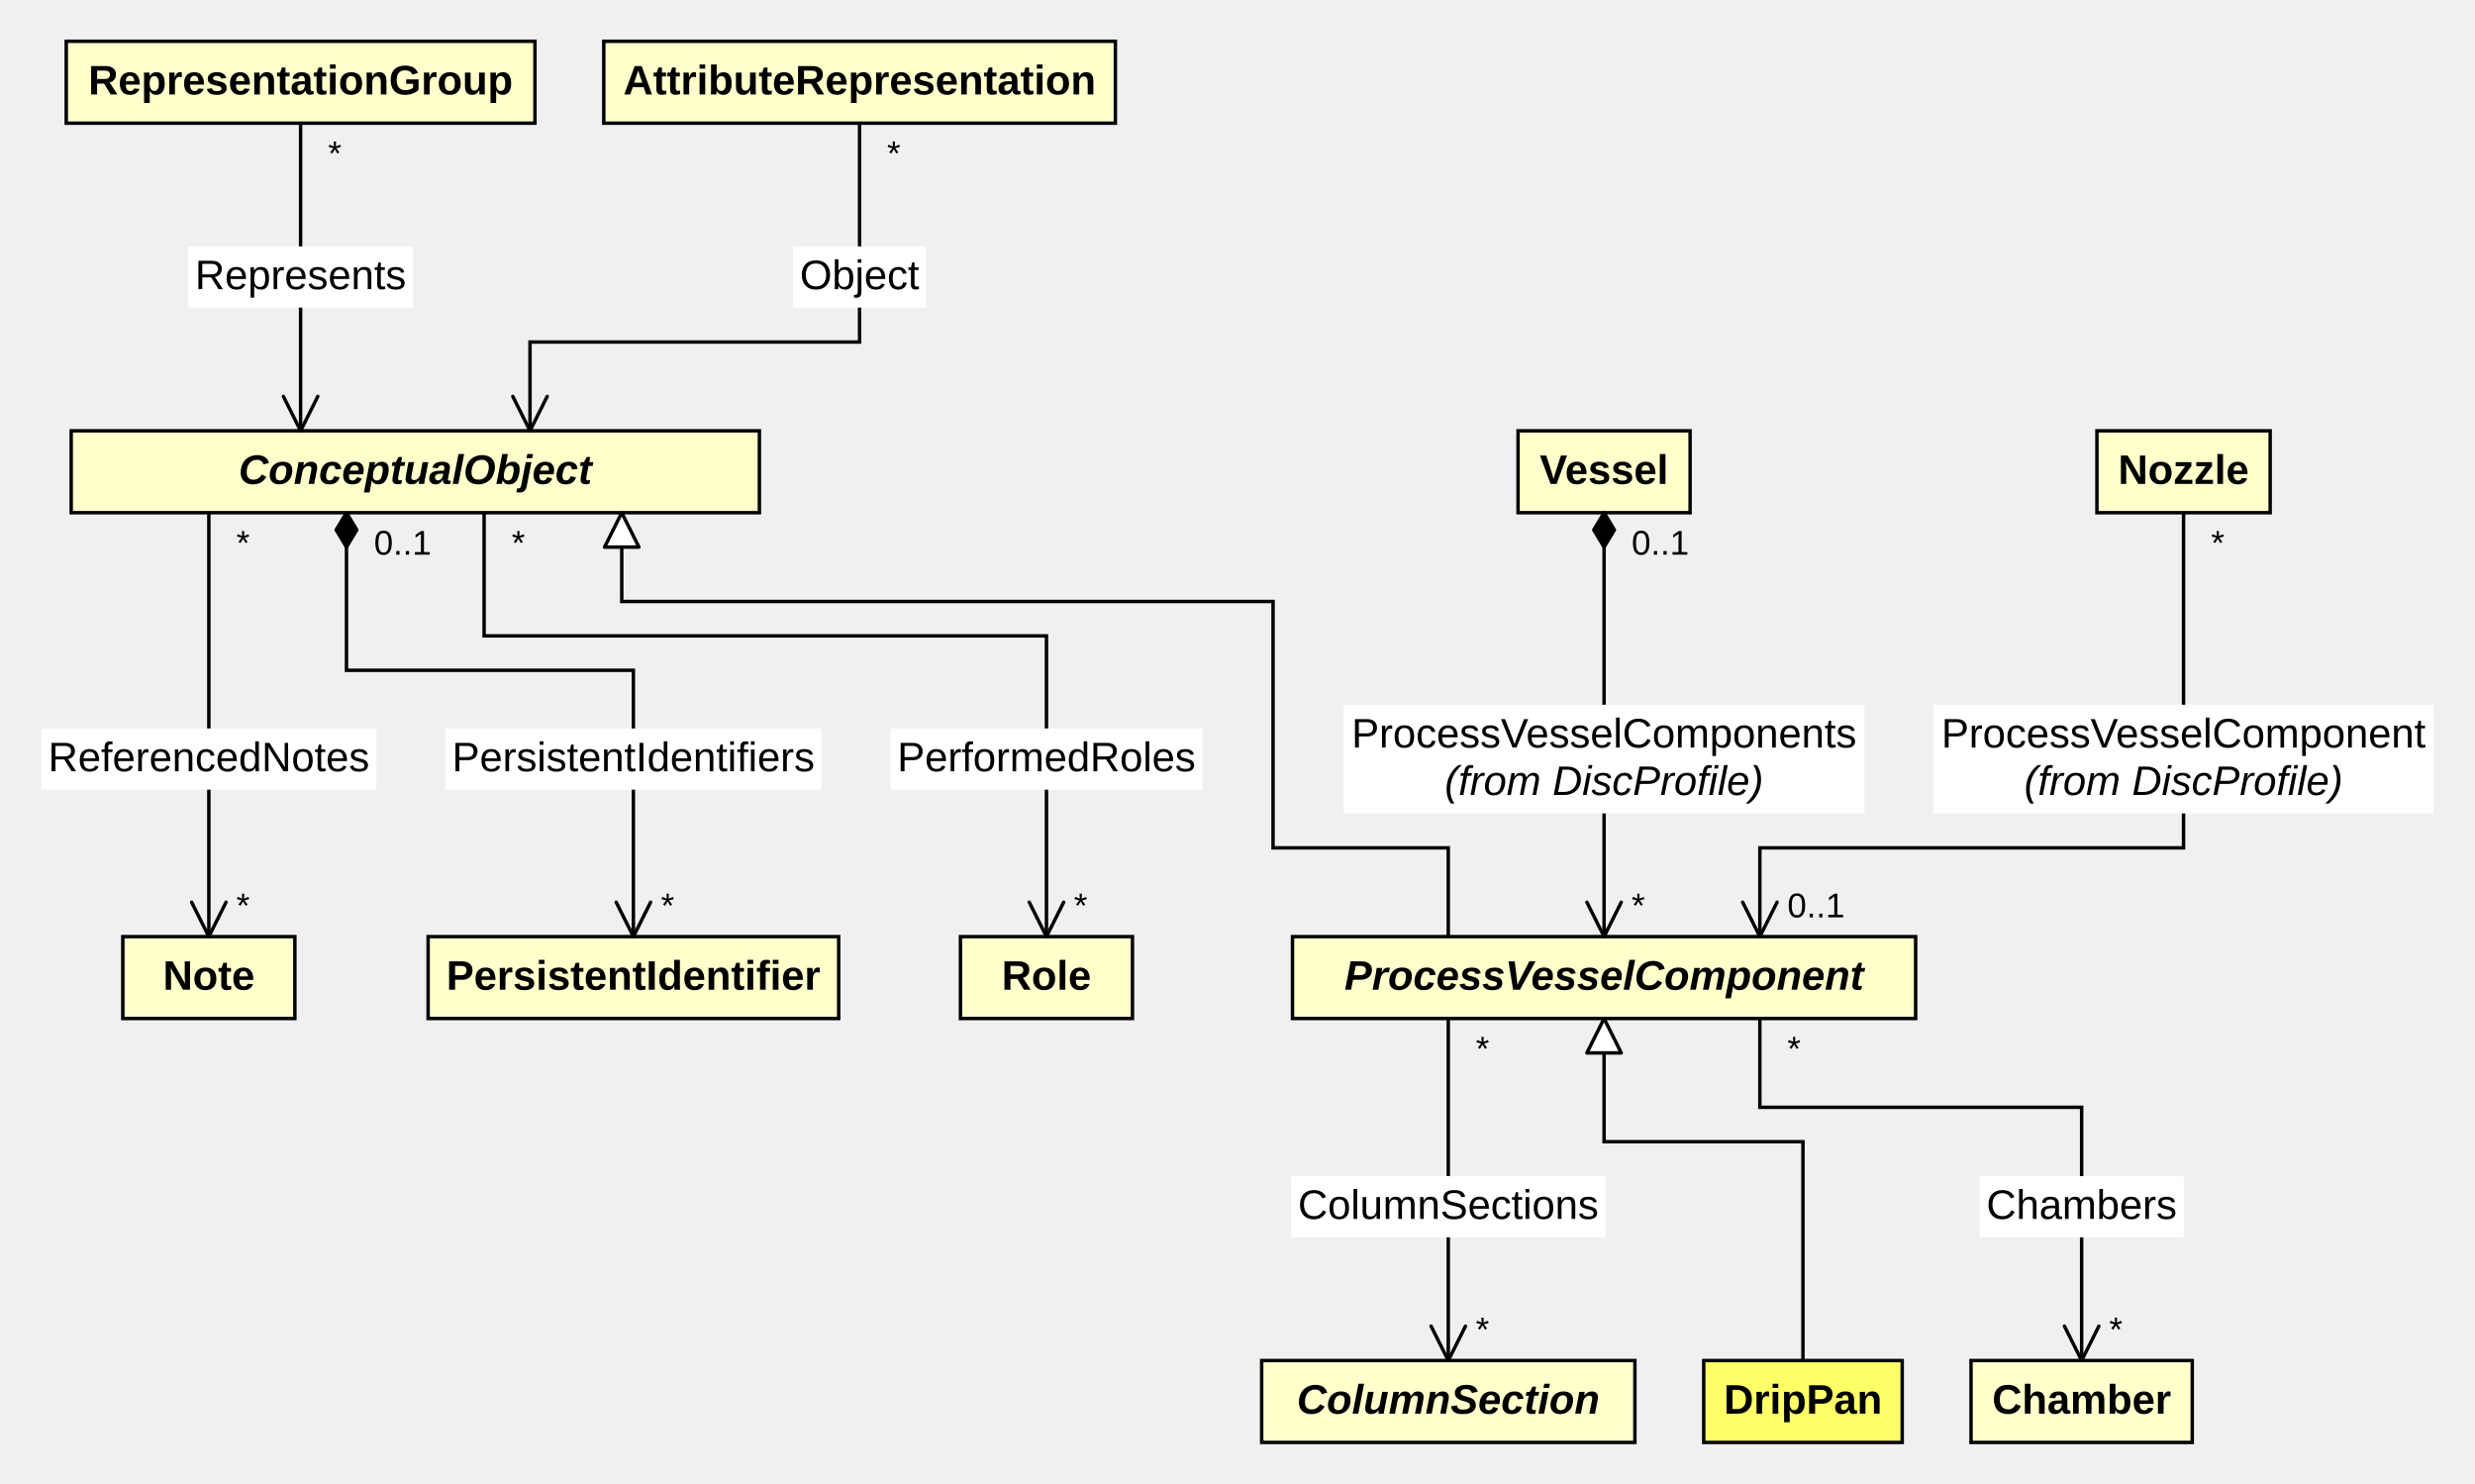
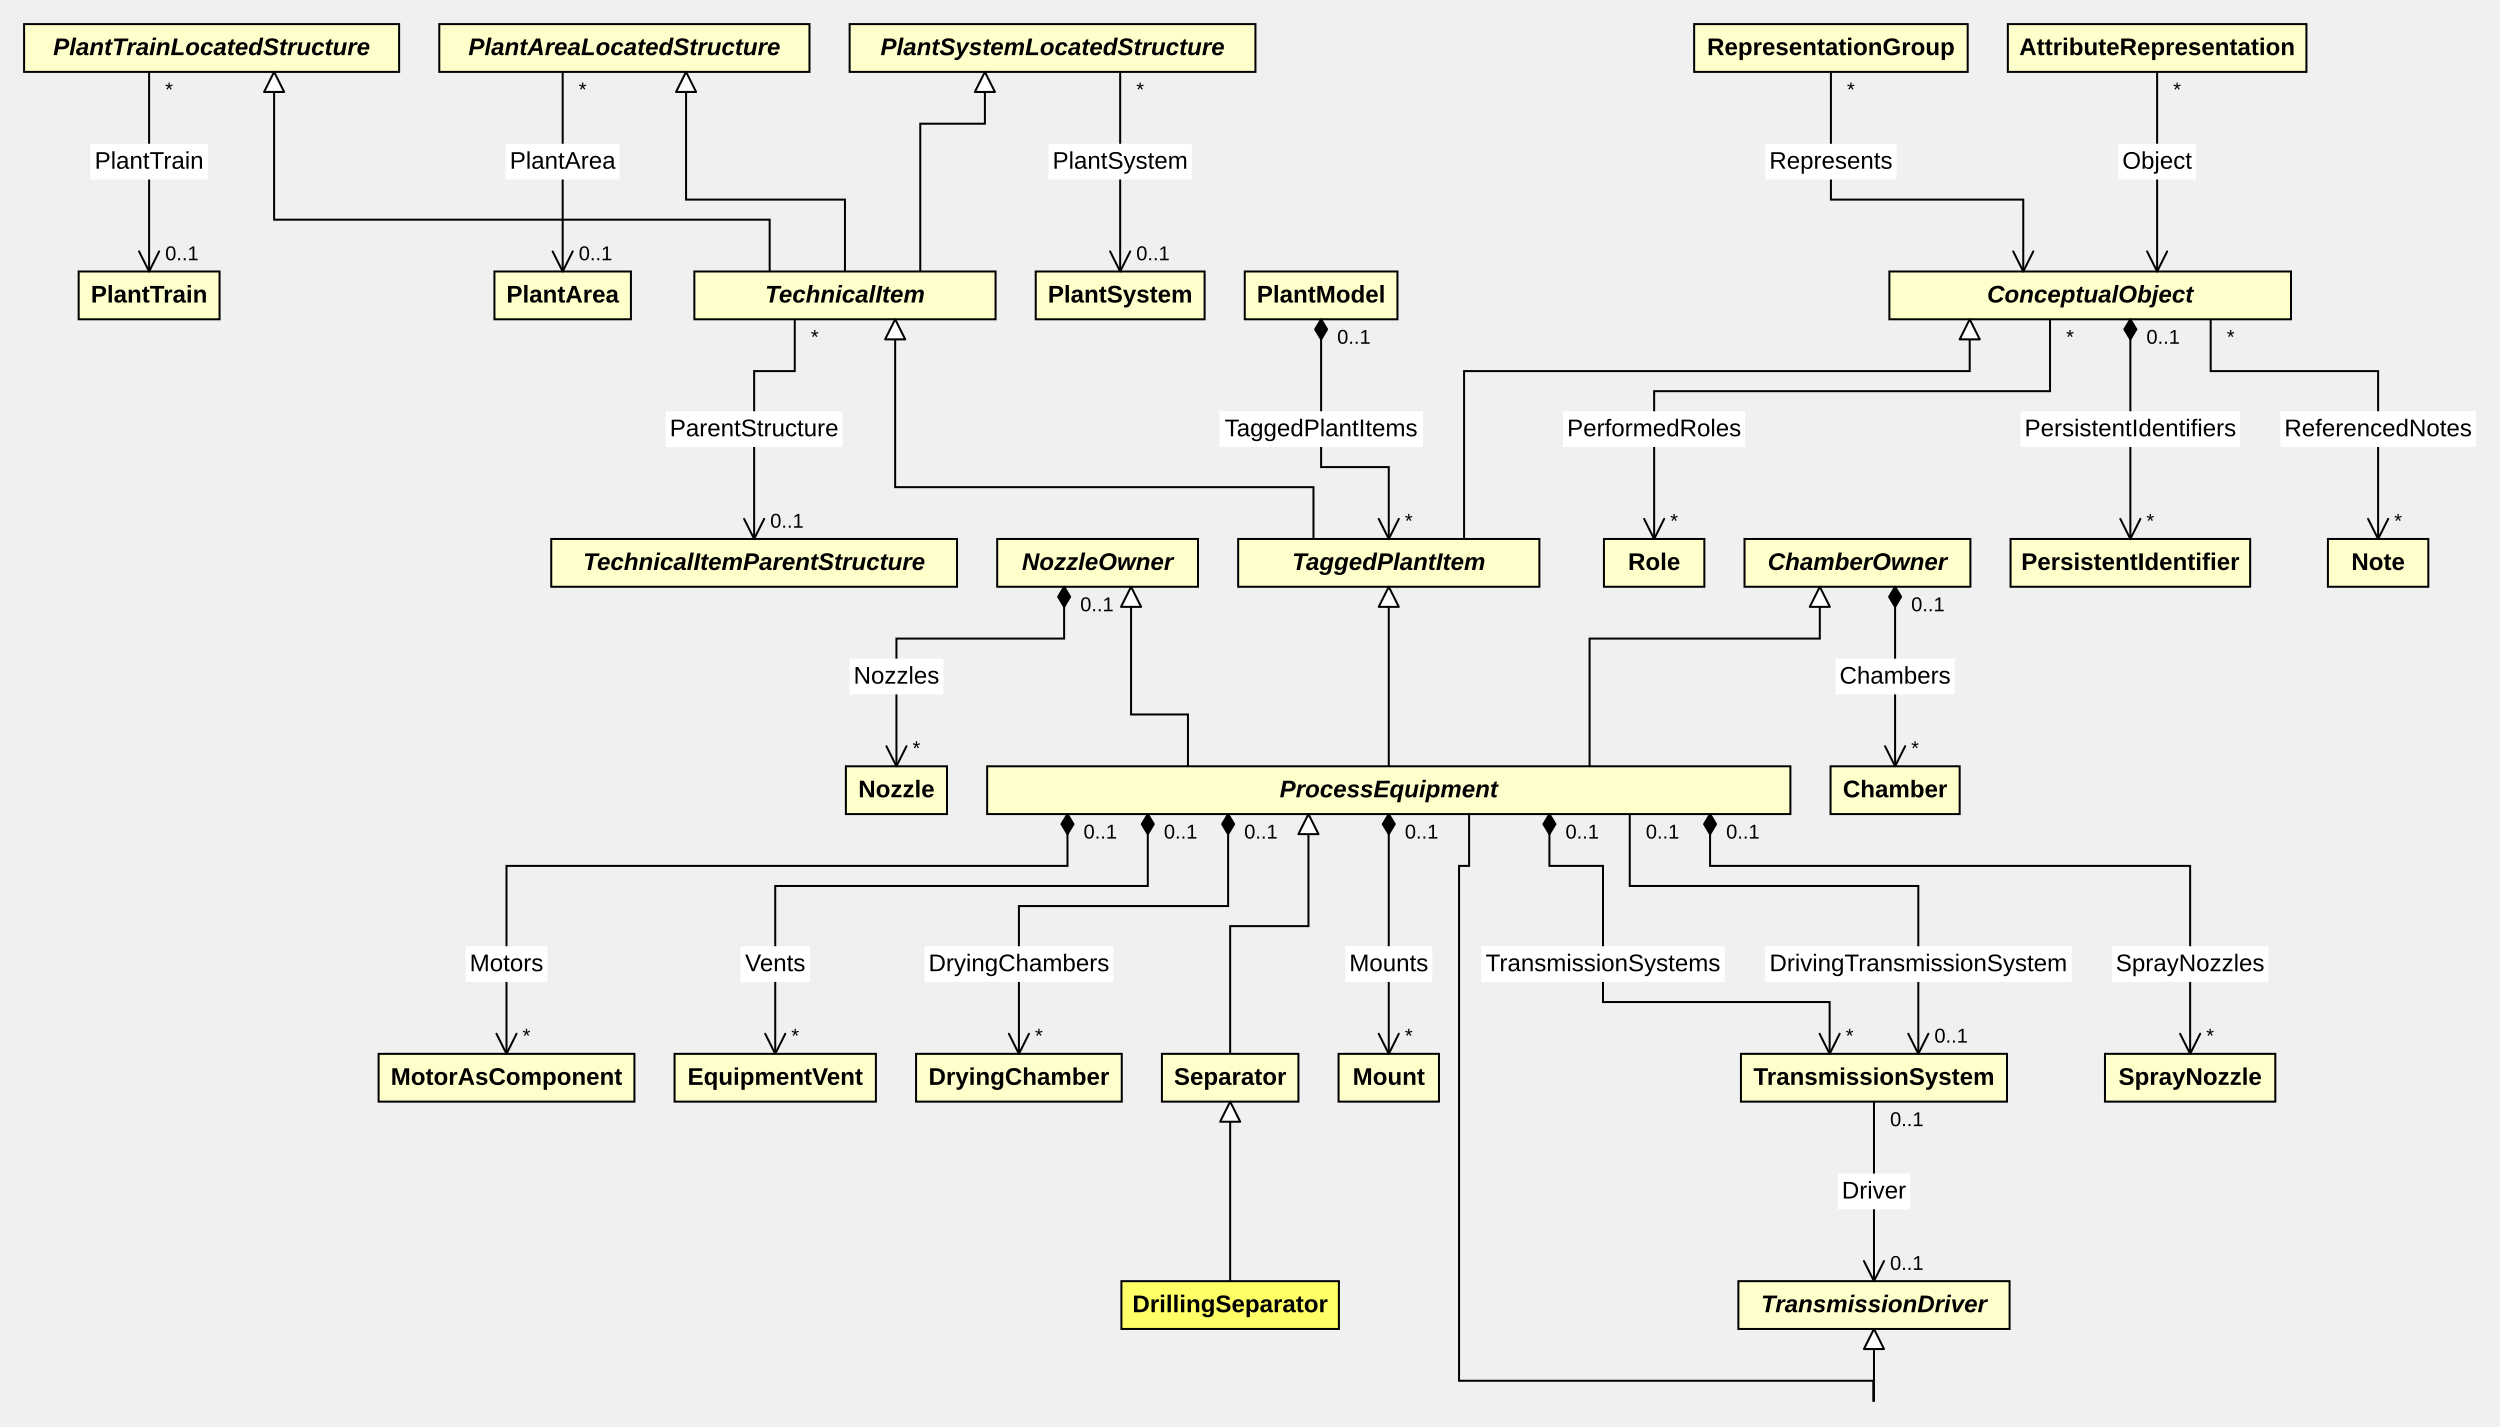
- <svg xmlns="http://www.w3.org/2000/svg" width="719.277px" height="431.2px" viewBox="0.0 0.0 719.277 431.2">
+ <svg xmlns="http://www.w3.org/2000/svg" width="1244.964px" height="710.6px" viewBox="0.0 0.0 1244.964 710.6">
  <style>
            .uml-foreground-stroke {
                stroke: black;
                stroke-width: 1px;
            }
            
            .uml-foreground-fill {
                fill: black;
            }
            
            .uml-background_color-type {
                fill: #ffffcc;
            }
            
            .uml-background_color-main_type {
                fill: #ffff66;
            }
            
            .uml-background_color-instance {
                fill: blue;
            }
            
            .uml-background_color-background {
                fill: white;
            }
            
            .uml-background_color-foreground {
                fill: black;
            }
            
            .uml-font-normal {
                font-family: Arial;
            }
            
            .uml-font-element {
                font-family: Arial;
            }
            
            .uml-fontsize-normal {
                font-size: 10px;
            }

            .uml-fontsize-large {
                font-size: 12px;
            }
            
            .uml-source_marker-closed_arrow {
                marker-start: url(#uml-marker-closed_arrow);
            }
            
            .uml-source_marker-open_arrow {
                marker-start: url(#uml-marker-open_arrow);
            }
            
            .uml-source_marker-filled_diamond {
                marker-start: url(#uml-marker-filled_diamond);
            }

            .uml-target_marker-closed_arrow {
                marker-end: url(#uml-marker-closed_arrow);
            }
            
            .uml-target_marker-open_arrow {
                marker-end: url(#uml-marker-open_arrow);
            }
            
            .uml-target_marker-filled_diamond {
                marker-end: url(#uml-marker-filled_diamond);
            }

            </style>
  <defs>
    <marker id="uml-marker-closed_arrow" viewBox="-2 -2 14 14" refX="10" refY="5.0" markerWidth="14" markerHeight="14" orient="auto-start-reverse">
      <path d="M 0 0 L 10 5.0 L 0 10 Z" stroke-linejoin="round" stroke-linecap="round" class="uml-foreground-stroke uml-background_color-background" />
    </marker>
    <marker id="uml-marker-open_arrow" viewBox="-2 -2 14 14" refX="10" refY="5.0" markerWidth="14" markerHeight="14" orient="auto-start-reverse">
      <path d="M 0 0 L 10 5.0 L 0 10" stroke-linejoin="round" stroke-linecap="round" fill="none" class="uml-foreground-stroke" />
    </marker>
    <marker id="uml-marker-filled_diamond" viewBox="-2 -2 14 14" refX="10" refY="5.0" markerWidth="14" markerHeight="14" orient="auto-start-reverse">
      <path d="M 0 5.0 L      5.0 2.0        10 5.0      5.0 8.0 Z       " stroke-linejoin="round" stroke-linecap="round" class="uml-foreground-stroke uml-background_color-foreground" />
    </marker>
  </defs>
-   <rect class="uml-background_color-type uml-foreground-stroke" x="20.693" y="125.2" width="200.0" height="23.8" />
-   <text x="120.693" text-anchor="middle" font-size="0px" y="140.64">
+   <rect class="uml-background_color-type uml-foreground-stroke" x="940.886" y="135.2" width="200.0" height="23.8" />
+   <text x="1040.886" text-anchor="middle" font-size="0px" y="150.64">
    <a href="../dexpi-models/Core/ConceptualObject.html">
      <tspan class="uml-foreground-fill uml-font-element uml-fontsize-large" font-weight="bold" font-style="italic">ConceptualObject</tspan>
    </a>
  </text>
-   <rect class="uml-background_color-type uml-foreground-stroke" x="375.621" y="272.2" width="181.099" height="23.8" />
-   <text x="466.171" text-anchor="middle" font-size="0px" y="287.64">
-     <a href="../disc-models/DiscProfile/InformationModel/ProcessVesselComponent.html">
-       <tspan class="uml-foreground-fill uml-font-element uml-fontsize-large" font-weight="bold" font-style="italic">ProcessVesselComponent</tspan>
-     </a>
-   </text>
-   <rect class="uml-background_color-type uml-foreground-stroke" x="366.664" y="395.4" width="108.464" height="23.8" />
-   <text x="420.896" text-anchor="middle" font-size="0px" y="410.84">
-     <a href="../dexpi-models/Plant/ProcessEquipment/ColumnSection.html">
-       <tspan class="uml-foreground-fill uml-font-element uml-fontsize-large" font-weight="bold" font-style="italic">ColumnSection</tspan>
-     </a>
-   </text>
-   <rect class="uml-background_color-type uml-foreground-stroke" x="175.466" y="12.0" width="148.684" height="23.8" />
-   <text x="249.808" text-anchor="middle" font-size="0px" y="27.44">
+   <rect class="uml-background_color-type uml-foreground-stroke" x="218.757" y="12.0" width="184.346" height="23.8" />
+   <text x="310.93" text-anchor="middle" font-size="0px" y="27.44">
+     <a href="../dexpi-models/Plant/PlantStructure/PlantAreaLocatedStructure.html">
+       <tspan class="uml-foreground-fill uml-font-element uml-fontsize-large" font-weight="bold" font-style="italic">PlantAreaLocatedStructure</tspan>
+     </a>
+   </text>
+   <rect class="uml-background_color-type uml-foreground-stroke" x="423.103" y="12.0" width="202.085" height="23.8" />
+   <text x="524.146" text-anchor="middle" font-size="0px" y="27.44">
+     <a href="../dexpi-models/Plant/PlantStructure/PlantSystemLocatedStructure.html">
+       <tspan class="uml-foreground-fill uml-font-element uml-fontsize-large" font-weight="bold" font-style="italic">PlantSystemLocatedStructure</tspan>
+     </a>
+   </text>
+   <rect class="uml-background_color-type uml-foreground-stroke" x="12.0" y="12.0" width="186.757" height="23.8" />
+   <text x="105.378" text-anchor="middle" font-size="0px" y="27.44">
+     <a href="../dexpi-models/Plant/PlantStructure/PlantTrainLocatedStructure.html">
+       <tspan class="uml-foreground-fill uml-font-element uml-fontsize-large" font-weight="bold" font-style="italic">PlantTrainLocatedStructure</tspan>
+     </a>
+   </text>
+   <rect class="uml-background_color-type uml-foreground-stroke" x="345.779" y="135.2" width="150.0" height="23.8" />
+   <text x="420.779" text-anchor="middle" font-size="0px" y="150.64">
+     <a href="../dexpi-models/Plant/PlantStructure/TechnicalItem.html">
+       <tspan class="uml-foreground-fill uml-font-element uml-fontsize-large" font-weight="bold" font-style="italic">TechnicalItem</tspan>
+     </a>
+   </text>
+   <rect class="uml-background_color-type uml-foreground-stroke" x="274.517" y="268.4" width="202.071" height="23.8" />
+   <text x="375.553" text-anchor="middle" font-size="0px" y="283.84">
+     <a href="../dexpi-models/Plant/PlantStructure/TechnicalItemParentStructure.html">
+       <tspan class="uml-foreground-fill uml-font-element uml-fontsize-large" font-weight="bold" font-style="italic">TechnicalItemParentStructure</tspan>
+     </a>
+   </text>
+   <rect class="uml-background_color-type uml-foreground-stroke" x="868.743" y="268.4" width="112.484" height="23.8" />
+   <text x="924.985" text-anchor="middle" font-size="0px" y="283.84">
+     <a href="../dexpi-models/Plant/ProcessEquipment/ChamberOwner.html">
+       <tspan class="uml-foreground-fill uml-font-element uml-fontsize-large" font-weight="bold" font-style="italic">ChamberOwner</tspan>
+     </a>
+   </text>
+   <rect class="uml-background_color-type uml-foreground-stroke" x="496.588" y="268.4" width="100.0" height="23.8" />
+   <text x="546.588" text-anchor="middle" font-size="0px" y="283.84">
+     <a href="../dexpi-models/Plant/ProcessEquipment/NozzleOwner.html">
+       <tspan class="uml-foreground-fill uml-font-element uml-fontsize-large" font-weight="bold" font-style="italic">NozzleOwner</tspan>
+     </a>
+   </text>
+   <rect class="uml-background_color-type uml-foreground-stroke" x="491.588" y="381.6" width="400.0" height="23.8" />
+   <text x="691.588" text-anchor="middle" font-size="0px" y="397.04">
+     <a href="../dexpi-models/Plant/ProcessEquipment/ProcessEquipment.html">
+       <tspan class="uml-foreground-fill uml-font-element uml-fontsize-large" font-weight="bold" font-style="italic">ProcessEquipment</tspan>
+     </a>
+   </text>
+   <rect class="uml-background_color-type uml-foreground-stroke" x="616.588" y="268.4" width="150.0" height="23.8" />
+   <text x="691.588" text-anchor="middle" font-size="0px" y="283.84">
+     <a href="../dexpi-models/Plant/ProcessEquipment/TaggedPlantItem.html">
+       <tspan class="uml-foreground-fill uml-font-element uml-fontsize-large" font-weight="bold" font-style="italic">TaggedPlantItem</tspan>
+     </a>
+   </text>
+   <rect class="uml-background_color-type uml-foreground-stroke" x="865.688" y="638" width="135.051" height="23.8" />
+   <text x="933.213" text-anchor="middle" font-size="0px" y="653.44">
+     <a href="../dexpi-models/Plant/ProcessEquipment/TransmissionDriver.html">
+       <tspan class="uml-foreground-fill uml-font-element uml-fontsize-large" font-weight="bold" font-style="italic">TransmissionDriver</tspan>
+     </a>
+   </text>
+   <rect class="uml-background_color-type uml-foreground-stroke" x="999.878" y="12.0" width="148.684" height="23.8" />
+   <text x="1074.22" text-anchor="middle" font-size="0px" y="27.44">
    <a href="../dexpi-models/Core/Diagram/AttributeRepresentation.html">
      <tspan class="uml-foreground-fill uml-font-element uml-fontsize-large" font-weight="bold">AttributeRepresentation</tspan>
    </a>
  </text>
-   <rect class="uml-background_color-type uml-foreground-stroke" x="19.254" y="12.0" width="136.212" height="23.8" />
-   <text x="87.36" text-anchor="middle" font-size="0px" y="27.44">
+   <rect class="uml-background_color-type uml-foreground-stroke" x="843.666" y="12.0" width="136.212" height="23.8" />
+   <text x="911.772" text-anchor="middle" font-size="0px" y="27.44">
    <a href="../dexpi-models/Core/Diagram/RepresentationGroup.html">
      <tspan class="uml-foreground-fill uml-font-element uml-fontsize-large" font-weight="bold">RepresentationGroup</tspan>
    </a>
  </text>
-   <rect class="uml-background_color-type uml-foreground-stroke" x="35.693" y="272.2" width="50.0" height="23.8" />
-   <text x="60.693" text-anchor="middle" font-size="0px" y="287.64">
+   <rect class="uml-background_color-type uml-foreground-stroke" x="1159.27" y="268.4" width="50.0" height="23.8" />
+   <text x="1184.27" text-anchor="middle" font-size="0px" y="283.84">
    <a href="../dexpi-models/Core/Note.html">
      <tspan class="uml-foreground-fill uml-font-element uml-fontsize-large" font-weight="bold">Note</tspan>
    </a>
  </text>
-   <rect class="uml-background_color-type uml-foreground-stroke" x="124.418" y="272.2" width="119.319" height="23.8" />
-   <text x="184.077" text-anchor="middle" font-size="0px" y="287.64">
+   <rect class="uml-background_color-type uml-foreground-stroke" x="1001.227" y="268.4" width="119.319" height="23.8" />
+   <text x="1060.886" text-anchor="middle" font-size="0px" y="283.84">
    <a href="../dexpi-models/Core/PersistentIdentifier.html">
      <tspan class="uml-foreground-fill uml-font-element uml-fontsize-large" font-weight="bold">PersistentIdentifier</tspan>
    </a>
  </text>
-   <rect class="uml-background_color-type uml-foreground-stroke" x="279.118" y="272.2" width="50.0" height="23.8" />
-   <text x="304.118" text-anchor="middle" font-size="0px" y="287.64">
+   <rect class="uml-background_color-type uml-foreground-stroke" x="798.743" y="268.4" width="50.0" height="23.8" />
+   <text x="823.743" text-anchor="middle" font-size="0px" y="283.84">
    <a href="../dexpi-models/Core/Role.html">
      <tspan class="uml-foreground-fill uml-font-element uml-fontsize-large" font-weight="bold">Role</tspan>
    </a>
  </text>
-   <rect class="uml-background_color-main_type uml-foreground-stroke" x="495.128" y="395.4" width="57.689" height="23.8" />
-   <text x="523.972" text-anchor="middle" font-size="0px" y="410.84">
-     <tspan class="uml-foreground-fill uml-font-element uml-fontsize-large" font-weight="bold">DripPan</tspan>
-   </text>
-   <rect class="uml-background_color-type uml-foreground-stroke" x="572.817" y="395.4" width="64.289" height="23.8" />
-   <text x="604.961" text-anchor="middle" font-size="0px" y="410.84">
+   <rect class="uml-background_color-main_type uml-foreground-stroke" x="558.448" y="638" width="108.31" height="23.8" />
+   <text x="612.603" text-anchor="middle" font-size="0px" y="653.44">
+     <tspan class="uml-foreground-fill uml-font-element uml-fontsize-large" font-weight="bold">DrillingSeparator</tspan>
+   </text>
+   <rect class="uml-background_color-type uml-foreground-stroke" x="619.874" y="135.2" width="76.039" height="23.8" />
+   <text x="657.894" text-anchor="middle" font-size="0px" y="150.64">
+     <a href="../dexpi-models/Plant/PlantModel.html">
+       <tspan class="uml-foreground-fill uml-font-element uml-fontsize-large" font-weight="bold">PlantModel</tspan>
+     </a>
+   </text>
+   <rect class="uml-background_color-type uml-foreground-stroke" x="246.221" y="135.2" width="67.969" height="23.8" />
+   <text x="280.206" text-anchor="middle" font-size="0px" y="150.64">
+     <a href="../dexpi-models/Plant/PlantStructure/PlantArea.html">
+       <tspan class="uml-foreground-fill uml-font-element uml-fontsize-large" font-weight="bold">PlantArea</tspan>
+     </a>
+   </text>
+   <rect class="uml-background_color-type uml-foreground-stroke" x="515.779" y="135.2" width="84.095" height="23.8" />
+   <text x="557.827" text-anchor="middle" font-size="0px" y="150.64">
+     <a href="../dexpi-models/Plant/PlantStructure/PlantSystem.html">
+       <tspan class="uml-foreground-fill uml-font-element uml-fontsize-large" font-weight="bold">PlantSystem</tspan>
+     </a>
+   </text>
+   <rect class="uml-background_color-type uml-foreground-stroke" x="39.172" y="135.2" width="70.161" height="23.8" />
+   <text x="74.252" text-anchor="middle" font-size="0px" y="150.64">
+     <a href="../dexpi-models/Plant/PlantStructure/PlantTrain.html">
+       <tspan class="uml-foreground-fill uml-font-element uml-fontsize-large" font-weight="bold">PlantTrain</tspan>
+     </a>
+   </text>
+   <rect class="uml-background_color-type uml-foreground-stroke" x="911.588" y="381.6" width="64.289" height="23.8" />
+   <text x="943.732" text-anchor="middle" font-size="0px" y="397.04">
    <a href="../dexpi-models/Plant/ProcessEquipment/Chamber.html">
      <tspan class="uml-foreground-fill uml-font-element uml-fontsize-large" font-weight="bold">Chamber</tspan>
    </a>
  </text>
-   <rect class="uml-background_color-type uml-foreground-stroke" x="609.401" y="125.2" width="50.348" height="23.8" />
-   <text x="634.575" text-anchor="middle" font-size="0px" y="140.64">
+   <rect class="uml-background_color-type uml-foreground-stroke" x="456.187" y="524.8" width="102.432" height="23.8" />
+   <text x="507.403" text-anchor="middle" font-size="0px" y="540.24">
+     <a href="../dexpi-models/Plant/ProcessEquipment/DryingChamber.html">
+       <tspan class="uml-foreground-fill uml-font-element uml-fontsize-large" font-weight="bold">DryingChamber</tspan>
+     </a>
+   </text>
+   <rect class="uml-background_color-type uml-foreground-stroke" x="335.926" y="524.8" width="100.26" height="23.8" />
+   <text x="386.057" text-anchor="middle" font-size="0px" y="540.24">
+     <a href="../dexpi-models/Plant/ProcessEquipment/EquipmentVent.html">
+       <tspan class="uml-foreground-fill uml-font-element uml-fontsize-large" font-weight="bold">EquipmentVent</tspan>
+     </a>
+   </text>
+   <rect class="uml-background_color-type uml-foreground-stroke" x="188.538" y="524.8" width="127.388" height="23.8" />
+   <text x="252.232" text-anchor="middle" font-size="0px" y="540.24">
+     <a href="../dexpi-models/Plant/ProcessEquipment/MotorAsComponent.html">
+       <tspan class="uml-foreground-fill uml-font-element uml-fontsize-large" font-weight="bold">MotorAsComponent</tspan>
+     </a>
+   </text>
+   <rect class="uml-background_color-type uml-foreground-stroke" x="666.588" y="524.8" width="50.0" height="23.8" />
+   <text x="691.588" text-anchor="middle" font-size="0px" y="540.24">
+     <a href="../dexpi-models/Plant/ProcessEquipment/Mount.html">
+       <tspan class="uml-foreground-fill uml-font-element uml-fontsize-large" font-weight="bold">Mount</tspan>
+     </a>
+   </text>
+   <rect class="uml-background_color-type uml-foreground-stroke" x="421.24" y="381.6" width="50.348" height="23.8" />
+   <text x="446.414" text-anchor="middle" font-size="0px" y="397.04">
    <a href="../dexpi-models/Plant/ProcessEquipment/Nozzle.html">
      <tspan class="uml-foreground-fill uml-font-element uml-fontsize-large" font-weight="bold">Nozzle</tspan>
    </a>
  </text>
-   <rect class="uml-background_color-type uml-foreground-stroke" x="441.171" y="125.2" width="50.0" height="23.8" />
-   <text x="466.171" text-anchor="middle" font-size="0px" y="140.64">
-     <a href="../dexpi-models/Plant/ProcessEquipment/Vessel.html">
-       <tspan class="uml-foreground-fill uml-font-element uml-fontsize-large" font-weight="bold">Vessel</tspan>
-     </a>
-   </text>
-   <polyline class="uml-foreground-stroke uml-source_marker-closed_arrow" points="180.693,149.0 180.693,174.8 369.969,174.8 369.969,220.1 369.969,221.1 369.969,246.4 420.896,246.4 420.896,272.2" fill="none" />
-   <polyline class="uml-foreground-stroke uml-source_marker-closed_arrow" points="466.171,296.0 466.171,331.8 523.972,331.8 523.972,350.2 523.972,351.2 523.972,395.4" fill="none" />
-   <rect class="uml-background_color-background " x="258.768" y="211.7" width="90.701" height="17.8" />
-   <text x="304.118" text-anchor="middle" font-size="0px" y="224.14">
+   <rect class="uml-background_color-type uml-foreground-stroke" x="578.619" y="524.8" width="67.969" height="23.8" />
+   <text x="612.603" text-anchor="middle" font-size="0px" y="540.24">
+     <a href="../dexpi-models/Plant/ProcessEquipment/Separator.html">
+       <tspan class="uml-foreground-fill uml-font-element uml-fontsize-large" font-weight="bold">Separator</tspan>
+     </a>
+   </text>
+   <rect class="uml-background_color-type uml-foreground-stroke" x="1048.243" y="524.8" width="84.83" height="23.8" />
+   <text x="1090.658" text-anchor="middle" font-size="0px" y="540.24">
+     <a href="../dexpi-models/Plant/ProcessEquipment/SprayNozzle.html">
+       <tspan class="uml-foreground-fill uml-font-element uml-fontsize-large" font-weight="bold">SprayNozzle</tspan>
+     </a>
+   </text>
+   <rect class="uml-background_color-type uml-foreground-stroke" x="866.966" y="524.8" width="132.493" height="23.8" />
+   <text x="933.213" text-anchor="middle" font-size="0px" y="540.24">
+     <a href="../dexpi-models/Plant/ProcessEquipment/TransmissionSystem.html">
+       <tspan class="uml-foreground-fill uml-font-element uml-fontsize-large" font-weight="bold">TransmissionSystem</tspan>
+     </a>
+   </text>
+   <polyline class="uml-foreground-stroke uml-source_marker-closed_arrow" points="980.886,159.0 980.886,184.8 729.088,184.8 729.088,213.2 729.088,214.2 729.088,268.4" fill="none" />
+   <polyline class="uml-foreground-stroke uml-source_marker-closed_arrow" points="341.654,35.8 341.654,80.0 341.654,81.0 341.654,99.4 420.779,99.4 420.779,135.2" fill="none" />
+   <polyline class="uml-foreground-stroke uml-source_marker-closed_arrow" points="490.465,35.8 490.465,61.6 458.279,61.6 458.279,80.0 458.279,81.0 458.279,135.2" fill="none" />
+   <polyline class="uml-foreground-stroke uml-source_marker-closed_arrow" points="136.505,35.8 136.505,80.0 136.505,81.0 136.505,109.4 383.279,109.4 383.279,135.2" fill="none" />
+   <polyline class="uml-foreground-stroke uml-source_marker-closed_arrow" points="445.779,159.0 445.779,213.2 445.779,214.2 445.779,242.6 654.088,242.6 654.088,268.4" fill="none" />
+   <polyline class="uml-foreground-stroke uml-source_marker-closed_arrow" points="906.238,292.2 906.238,318 791.588,318 791.588,336.4 791.588,337.4 791.588,381.6" fill="none" />
+   <polyline class="uml-foreground-stroke uml-source_marker-closed_arrow" points="563.255,292.2 563.255,336.4 563.255,337.4 563.255,355.8 591.588,355.8 591.588,381.6" fill="none" />
+   <polyline class="uml-foreground-stroke uml-source_marker-closed_arrow" points="651.588,405.4 651.588,461.2 612.603,461.2 612.603,479.6 612.603,480.6 612.603,524.8" fill="none" />
+   <polyline class="uml-foreground-stroke uml-source_marker-closed_arrow" points="691.588,292.2 691.588,336.4 691.588,337.4 691.588,381.6" fill="none" />
+   <polyline class="uml-foreground-stroke uml-source_marker-closed_arrow" points="933.213,661.8 933.213,697.6 932.879,697.6 932.879,687.6 726.588,687.6 726.588,431.2 731.588,431.2 731.588,405.4" fill="none" />
+   <polyline class="uml-foreground-stroke uml-source_marker-closed_arrow" points="612.603,548.6 612.603,592.8 612.603,593.8 612.603,638" fill="none" />
+   <rect class="uml-background_color-background " x="778.393" y="204.8" width="90.701" height="17.8" />
+   <text x="823.743" text-anchor="middle" font-size="0px" y="217.24">
    <a href="../dexpi-models/Core/ConceptualObject.html#sp:core.conceptualobject.performedroles">
      <tspan class="uml-foreground-fill uml-font-element uml-fontsize-large">PerformedRoles</tspan>
    </a>
  </text>
-   <polyline class="uml-foreground-stroke" points="140.693,149.0 140.693,184.8 304.118,184.8 304.118,211.7" fill="none" />
-   <polyline class="uml-foreground-stroke uml-target_marker-open_arrow" points="304.118,229.5 304.118,272.2" fill="none" />
-   <text x="148.693" font-size="0px" y="161.2">
-     <tspan class="uml-foreground-fill uml-font-normal uml-fontsize-normal">*</tspan>
-   </text>
-   <text x="312.118" font-size="0px" y="266.6">
-     <tspan class="uml-foreground-fill uml-font-normal uml-fontsize-normal">*</tspan>
-   </text>
-   <rect class="uml-background_color-background " x="129.387" y="211.7" width="109.381" height="17.8" />
-   <text x="184.077" text-anchor="middle" font-size="0px" y="224.14">
+   <polyline class="uml-foreground-stroke" points="1020.886,159.0 1020.886,194.8 823.743,194.8 823.743,204.8" fill="none" />
+   <polyline class="uml-foreground-stroke uml-target_marker-open_arrow" points="823.743,222.6 823.743,268.4" fill="none" />
+   <text x="1028.886" font-size="0px" y="171.2">
+     <tspan class="uml-foreground-fill uml-font-normal uml-fontsize-normal">*</tspan>
+   </text>
+   <text x="831.743" font-size="0px" y="262.8">
+     <tspan class="uml-foreground-fill uml-font-normal uml-fontsize-normal">*</tspan>
+   </text>
+   <rect class="uml-background_color-background " x="1006.196" y="204.8" width="109.381" height="17.8" />
+   <text x="1060.886" text-anchor="middle" font-size="0px" y="217.24">
    <a href="../dexpi-models/Core/ConceptualObject.html#sp:core.conceptualobject.persistentidentifiers">
      <tspan class="uml-foreground-fill uml-font-element uml-fontsize-large">PersistentIdentifiers</tspan>
    </a>
  </text>
-   <polyline class="uml-foreground-stroke uml-source_marker-filled_diamond" points="100.693,149.0 100.693,194.8 184.077,194.8 184.077,211.7" fill="none" />
-   <polyline class="uml-foreground-stroke uml-target_marker-open_arrow" points="184.077,229.5 184.077,272.2" fill="none" />
-   <text x="108.693" font-size="0px" y="161.2">
-     <tspan class="uml-foreground-fill uml-font-normal uml-fontsize-normal">0..1</tspan>
-   </text>
-   <text x="192.077" font-size="0px" y="266.6">
-     <tspan class="uml-foreground-fill uml-font-normal uml-fontsize-normal">*</tspan>
-   </text>
-   <rect class="uml-background_color-background " x="12.0" y="211.7" width="97.387" height="17.8" />
-   <text x="60.693" text-anchor="middle" font-size="0px" y="224.14">
+   <polyline class="uml-foreground-stroke uml-source_marker-filled_diamond" points="1060.886,159.0 1060.886,204.8" fill="none" />
+   <polyline class="uml-foreground-stroke uml-target_marker-open_arrow" points="1060.886,222.6 1060.886,268.4" fill="none" />
+   <text x="1068.886" font-size="0px" y="171.2">
+     <tspan class="uml-foreground-fill uml-font-normal uml-fontsize-normal">0..1</tspan>
+   </text>
+   <text x="1068.886" font-size="0px" y="262.8">
+     <tspan class="uml-foreground-fill uml-font-normal uml-fontsize-normal">*</tspan>
+   </text>
+   <rect class="uml-background_color-background " x="1135.577" y="204.8" width="97.387" height="17.8" />
+   <text x="1184.27" text-anchor="middle" font-size="0px" y="217.24">
    <a href="../dexpi-models/Core/ConceptualObject.html#sp:core.conceptualobject.referencednotes">
      <tspan class="uml-foreground-fill uml-font-element uml-fontsize-large">ReferencedNotes</tspan>
    </a>
  </text>
-   <polyline class="uml-foreground-stroke" points="60.693,149.0 60.693,211.7" fill="none" />
-   <polyline class="uml-foreground-stroke uml-target_marker-open_arrow" points="60.693,229.5 60.693,272.2" fill="none" />
-   <text x="68.693" font-size="0px" y="161.2">
-     <tspan class="uml-foreground-fill uml-font-normal uml-fontsize-normal">*</tspan>
-   </text>
-   <text x="68.693" font-size="0px" y="266.6">
-     <tspan class="uml-foreground-fill uml-font-normal uml-fontsize-normal">*</tspan>
-   </text>
-   <rect class="uml-background_color-background " x="230.467" y="71.6" width="38.682" height="17.8" />
-   <text x="249.808" text-anchor="middle" font-size="0px" y="84.04">
+   <polyline class="uml-foreground-stroke" points="1100.886,159.0 1100.886,184.8 1184.27,184.8 1184.27,204.8" fill="none" />
+   <polyline class="uml-foreground-stroke uml-target_marker-open_arrow" points="1184.27,222.6 1184.27,268.4" fill="none" />
+   <text x="1108.886" font-size="0px" y="171.2">
+     <tspan class="uml-foreground-fill uml-font-normal uml-fontsize-normal">*</tspan>
+   </text>
+   <text x="1192.27" font-size="0px" y="262.8">
+     <tspan class="uml-foreground-fill uml-font-normal uml-fontsize-normal">*</tspan>
+   </text>
+   <rect class="uml-background_color-background " x="1054.879" y="71.6" width="38.682" height="17.8" />
+   <text x="1074.22" text-anchor="middle" font-size="0px" y="84.04">
    <a href="../dexpi-models/Core/Diagram/AttributeRepresentation.html#sp:core.diagram.attributerepresentation.object">
      <tspan class="uml-foreground-fill uml-font-element uml-fontsize-large">Object</tspan>
    </a>
  </text>
-   <polyline class="uml-foreground-stroke" points="249.808,35.8 249.808,71.6" fill="none" />
-   <polyline class="uml-foreground-stroke uml-target_marker-open_arrow" points="249.808,89.4 249.808,99.4 154.027,99.4 154.027,125.2" fill="none" />
-   <text x="257.808" font-size="0px" y="48.0">
-     <tspan class="uml-foreground-fill uml-font-normal uml-fontsize-normal">*</tspan>
-   </text>
-   <rect class="uml-background_color-background " x="54.677" y="71.6" width="65.365" height="17.8" />
-   <text x="87.36" text-anchor="middle" font-size="0px" y="84.04">
+   <polyline class="uml-foreground-stroke" points="1074.22,35.8 1074.22,71.6" fill="none" />
+   <polyline class="uml-foreground-stroke uml-target_marker-open_arrow" points="1074.22,89.4 1074.22,135.2" fill="none" />
+   <text x="1082.22" font-size="0px" y="48.0">
+     <tspan class="uml-foreground-fill uml-font-normal uml-fontsize-normal">*</tspan>
+   </text>
+   <rect class="uml-background_color-background " x="879.089" y="71.6" width="65.365" height="17.8" />
+   <text x="911.772" text-anchor="middle" font-size="0px" y="84.04">
    <a href="../dexpi-models/Core/Diagram/RepresentationGroup.html#sp:core.diagram.representationgroup.represents">
      <tspan class="uml-foreground-fill uml-font-element uml-fontsize-large">Represents</tspan>
    </a>
  </text>
-   <polyline class="uml-foreground-stroke" points="87.36,35.8 87.36,71.6" fill="none" />
-   <polyline class="uml-foreground-stroke uml-target_marker-open_arrow" points="87.36,89.4 87.36,125.2" fill="none" />
-   <text x="95.36" font-size="0px" y="48.0">
-     <tspan class="uml-foreground-fill uml-font-normal uml-fontsize-normal">*</tspan>
-   </text>
-   <rect class="uml-background_color-background " x="561.873" y="204.8" width="145.404" height="31.6" />
-   <text x="634.575" text-anchor="middle" font-size="0px" y="217.24">
-     <a href="../disc-models/DiscProfile/InformationModel/NozzleExtension.html#sp:discprofile.informationmodel.nozzleextension.processvesselcomponent">
-       <tspan class="uml-foreground-fill uml-font-element uml-fontsize-large">ProcessVesselComponent</tspan>
-     </a>
-   </text>
-   <text x="634.575" text-anchor="middle" font-size="0px" y="231.04">
-     <a href="../disc-models/DiscProfile/InformationModel/NozzleExtension.html#sp:discprofile.informationmodel.nozzleextension.processvesselcomponent">
-       <tspan class="uml-foreground-fill uml-font-element uml-fontsize-large" font-style="italic">(from DiscProfile)</tspan>
-     </a>
-   </text>
-   <polyline class="uml-foreground-stroke" points="634.575,149.0 634.575,204.8" fill="none" />
-   <polyline class="uml-foreground-stroke uml-target_marker-open_arrow" points="634.575,236.4 634.575,246.4 511.446,246.4 511.446,272.2" fill="none" />
-   <text x="642.575" font-size="0px" y="161.2">
-     <tspan class="uml-foreground-fill uml-font-normal uml-fontsize-normal">*</tspan>
-   </text>
-   <text x="519.446" font-size="0px" y="266.6">
-     <tspan class="uml-foreground-fill uml-font-normal uml-fontsize-normal">0..1</tspan>
-   </text>
-   <rect class="uml-background_color-background " x="575.285" y="341.8" width="59.354" height="17.8" />
-   <text x="604.961" text-anchor="middle" font-size="0px" y="354.24">
-     <a href="../disc-models/DiscProfile/InformationModel/ProcessVesselComponent.html#sp:discprofile.informationmodel.processvesselcomponent.chambers">
+   <polyline class="uml-foreground-stroke" points="911.772,35.8 911.772,71.6" fill="none" />
+   <polyline class="uml-foreground-stroke uml-target_marker-open_arrow" points="911.772,89.4 911.772,99.4 1007.553,99.4 1007.553,135.2" fill="none" />
+   <text x="919.772" font-size="0px" y="48.0">
+     <tspan class="uml-foreground-fill uml-font-normal uml-fontsize-normal">*</tspan>
+   </text>
+   <rect class="uml-background_color-background " x="607.199" y="204.8" width="101.389" height="17.8" />
+   <text x="657.894" text-anchor="middle" font-size="0px" y="217.24">
+     <a href="../dexpi-models/Plant/PlantModel.html#sp:plant.plantmodel.taggedplantitems">
+       <tspan class="uml-foreground-fill uml-font-element uml-fontsize-large">TaggedPlantItems</tspan>
+     </a>
+   </text>
+   <polyline class="uml-foreground-stroke uml-source_marker-filled_diamond" points="657.894,159.0 657.894,204.8" fill="none" />
+   <polyline class="uml-foreground-stroke uml-target_marker-open_arrow" points="657.894,222.6 657.894,232.6 691.588,232.6 691.588,268.4" fill="none" />
+   <text x="665.894" font-size="0px" y="171.2">
+     <tspan class="uml-foreground-fill uml-font-normal uml-fontsize-normal">0..1</tspan>
+   </text>
+   <text x="699.588" font-size="0px" y="262.8">
+     <tspan class="uml-foreground-fill uml-font-normal uml-fontsize-normal">*</tspan>
+   </text>
+   <rect class="uml-background_color-background " x="251.856" y="71.6" width="56.699" height="17.8" />
+   <text x="280.206" text-anchor="middle" font-size="0px" y="84.04">
+     <a href="../dexpi-models/Plant/PlantStructure/PlantAreaLocatedStructure.html#sp:plant.plantstructure.plantarealocatedstructure.plantarea">
+       <tspan class="uml-foreground-fill uml-font-element uml-fontsize-large">PlantArea</tspan>
+     </a>
+   </text>
+   <polyline class="uml-foreground-stroke" points="280.206,35.8 280.206,71.6" fill="none" />
+   <polyline class="uml-foreground-stroke uml-target_marker-open_arrow" points="280.206,89.4 280.206,135.2" fill="none" />
+   <text x="288.206" font-size="0px" y="48.0">
+     <tspan class="uml-foreground-fill uml-font-normal uml-fontsize-normal">*</tspan>
+   </text>
+   <text x="288.206" font-size="0px" y="129.6">
+     <tspan class="uml-foreground-fill uml-font-normal uml-fontsize-normal">0..1</tspan>
+   </text>
+   <rect class="uml-background_color-background " x="522.147" y="71.6" width="71.359" height="17.8" />
+   <text x="557.827" text-anchor="middle" font-size="0px" y="84.04">
+     <a href="../dexpi-models/Plant/PlantStructure/PlantSystemLocatedStructure.html#sp:plant.plantstructure.plantsystemlocatedstructure.plantsystem">
+       <tspan class="uml-foreground-fill uml-font-element uml-fontsize-large">PlantSystem</tspan>
+     </a>
+   </text>
+   <polyline class="uml-foreground-stroke" points="557.827,35.8 557.827,71.6" fill="none" />
+   <polyline class="uml-foreground-stroke uml-target_marker-open_arrow" points="557.827,89.4 557.827,135.2" fill="none" />
+   <text x="565.827" font-size="0px" y="48.0">
+     <tspan class="uml-foreground-fill uml-font-normal uml-fontsize-normal">*</tspan>
+   </text>
+   <text x="565.827" font-size="0px" y="129.6">
+     <tspan class="uml-foreground-fill uml-font-normal uml-fontsize-normal">0..1</tspan>
+   </text>
+   <rect class="uml-background_color-background " x="44.907" y="71.6" width="58.691" height="17.8" />
+   <text x="74.252" text-anchor="middle" font-size="0px" y="84.04">
+     <a href="../dexpi-models/Plant/PlantStructure/PlantTrainLocatedStructure.html#sp:plant.plantstructure.planttrainlocatedstructure.planttrain">
+       <tspan class="uml-foreground-fill uml-font-element uml-fontsize-large">PlantTrain</tspan>
+     </a>
+   </text>
+   <polyline class="uml-foreground-stroke" points="74.252,35.8 74.252,71.6" fill="none" />
+   <polyline class="uml-foreground-stroke uml-target_marker-open_arrow" points="74.252,89.4 74.252,135.2" fill="none" />
+   <text x="82.252" font-size="0px" y="48.0">
+     <tspan class="uml-foreground-fill uml-font-normal uml-fontsize-normal">*</tspan>
+   </text>
+   <text x="82.252" font-size="0px" y="129.6">
+     <tspan class="uml-foreground-fill uml-font-normal uml-fontsize-normal">0..1</tspan>
+   </text>
+   <rect class="uml-background_color-background " x="331.532" y="204.8" width="88.041" height="17.8" />
+   <text x="375.553" text-anchor="middle" font-size="0px" y="217.24">
+     <a href="../dexpi-models/Plant/PlantStructure/TechnicalItem.html#sp:plant.plantstructure.technicalitem.parentstructure">
+       <tspan class="uml-foreground-fill uml-font-element uml-fontsize-large">ParentStructure</tspan>
+     </a>
+   </text>
+   <polyline class="uml-foreground-stroke" points="395.779,159.0 395.779,184.8 375.553,184.8 375.553,204.8" fill="none" />
+   <polyline class="uml-foreground-stroke uml-target_marker-open_arrow" points="375.553,222.6 375.553,268.4" fill="none" />
+   <text x="403.779" font-size="0px" y="171.2">
+     <tspan class="uml-foreground-fill uml-font-normal uml-fontsize-normal">*</tspan>
+   </text>
+   <text x="383.553" font-size="0px" y="262.8">
+     <tspan class="uml-foreground-fill uml-font-normal uml-fontsize-normal">0..1</tspan>
+   </text>
+   <rect class="uml-background_color-background " x="914.056" y="328" width="59.354" height="17.8" />
+   <text x="943.732" text-anchor="middle" font-size="0px" y="340.44">
+     <a href="../dexpi-models/Plant/ProcessEquipment/ChamberOwner.html#sp:plant.processequipment.chamberowner.chambers">
      <tspan class="uml-foreground-fill uml-font-element uml-fontsize-large">Chambers</tspan>
    </a>
  </text>
-   <polyline class="uml-foreground-stroke" points="511.446,296.0 511.446,321.8 604.961,321.8 604.961,341.8" fill="none" />
-   <polyline class="uml-foreground-stroke uml-target_marker-open_arrow" points="604.961,359.6 604.961,395.4" fill="none" />
-   <text x="519.446" font-size="0px" y="308.2">
-     <tspan class="uml-foreground-fill uml-font-normal uml-fontsize-normal">*</tspan>
-   </text>
-   <text x="612.961" font-size="0px" y="389.8">
-     <tspan class="uml-foreground-fill uml-font-normal uml-fontsize-normal">*</tspan>
-   </text>
-   <rect class="uml-background_color-background " x="375.209" y="341.8" width="91.375" height="17.8" />
-   <text x="420.896" text-anchor="middle" font-size="0px" y="354.24">
-     <a href="../disc-models/DiscProfile/InformationModel/ProcessVesselComponent.html#sp:discprofile.informationmodel.processvesselcomponent.columnsections">
-       <tspan class="uml-foreground-fill uml-font-element uml-fontsize-large">ColumnSections</tspan>
-     </a>
-   </text>
-   <polyline class="uml-foreground-stroke" points="420.896,296.0 420.896,341.8" fill="none" />
-   <polyline class="uml-foreground-stroke uml-target_marker-open_arrow" points="420.896,359.6 420.896,395.4" fill="none" />
-   <text x="428.896" font-size="0px" y="308.2">
-     <tspan class="uml-foreground-fill uml-font-normal uml-fontsize-normal">*</tspan>
-   </text>
-   <text x="428.896" font-size="0px" y="389.8">
-     <tspan class="uml-foreground-fill uml-font-normal uml-fontsize-normal">*</tspan>
-   </text>
-   <rect class="uml-background_color-background " x="390.469" y="204.8" width="151.404" height="31.6" />
-   <text x="466.171" text-anchor="middle" font-size="0px" y="217.24">
-     <a href="../disc-models/DiscProfile/InformationModel/VesselExtension.html#sp:discprofile.informationmodel.vesselextension.processvesselcomponents">
-       <tspan class="uml-foreground-fill uml-font-element uml-fontsize-large">ProcessVesselComponents</tspan>
-     </a>
-   </text>
-   <text x="466.171" text-anchor="middle" font-size="0px" y="231.04">
-     <a href="../disc-models/DiscProfile/InformationModel/VesselExtension.html#sp:discprofile.informationmodel.vesselextension.processvesselcomponents">
-       <tspan class="uml-foreground-fill uml-font-element uml-fontsize-large" font-style="italic">(from DiscProfile)</tspan>
-     </a>
-   </text>
-   <polyline class="uml-foreground-stroke uml-source_marker-filled_diamond" points="466.171,149.0 466.171,204.8" fill="none" />
-   <polyline class="uml-foreground-stroke uml-target_marker-open_arrow" points="466.171,236.4 466.171,272.2" fill="none" />
-   <text x="474.171" font-size="0px" y="161.2">
-     <tspan class="uml-foreground-fill uml-font-normal uml-fontsize-normal">0..1</tspan>
-   </text>
-   <text x="474.171" font-size="0px" y="266.6">
-     <tspan class="uml-foreground-fill uml-font-normal uml-fontsize-normal">*</tspan>
+   <polyline class="uml-foreground-stroke uml-source_marker-filled_diamond" points="943.732,292.2 943.732,328" fill="none" />
+   <polyline class="uml-foreground-stroke uml-target_marker-open_arrow" points="943.732,345.8 943.732,381.6" fill="none" />
+   <text x="951.732" font-size="0px" y="304.4">
+     <tspan class="uml-foreground-fill uml-font-normal uml-fontsize-normal">0..1</tspan>
+   </text>
+   <text x="951.732" font-size="0px" y="376">
+     <tspan class="uml-foreground-fill uml-font-normal uml-fontsize-normal">*</tspan>
+   </text>
+   <rect class="uml-background_color-background " x="423.074" y="328" width="46.68" height="17.8" />
+   <text x="446.414" text-anchor="middle" font-size="0px" y="340.44">
+     <a href="../dexpi-models/Plant/ProcessEquipment/NozzleOwner.html#sp:plant.processequipment.nozzleowner.nozzles">
+       <tspan class="uml-foreground-fill uml-font-element uml-fontsize-large">Nozzles</tspan>
+     </a>
+   </text>
+   <polyline class="uml-foreground-stroke uml-source_marker-filled_diamond" points="529.921,292.2 529.921,318 446.414,318 446.414,328" fill="none" />
+   <polyline class="uml-foreground-stroke uml-target_marker-open_arrow" points="446.414,345.8 446.414,381.6" fill="none" />
+   <text x="537.921" font-size="0px" y="304.4">
+     <tspan class="uml-foreground-fill uml-font-normal uml-fontsize-normal">0..1</tspan>
+   </text>
+   <text x="454.414" font-size="0px" y="376">
+     <tspan class="uml-foreground-fill uml-font-normal uml-fontsize-normal">*</tspan>
+   </text>
+   <rect class="uml-background_color-background " x="878.945" y="471.2" width="152.699" height="17.8" />
+   <text x="955.295" text-anchor="middle" font-size="0px" y="483.64">
+     <a href="../dexpi-models/Plant/ProcessEquipment/ProcessEquipment.html#sp:plant.processequipment.processequipment.drivingtransmissionsystem">
+       <tspan class="uml-foreground-fill uml-font-element uml-fontsize-large">DrivingTransmissionSystem</tspan>
+     </a>
+   </text>
+   <polyline class="uml-foreground-stroke" points="811.588,405.4 811.588,441.2 955.295,441.2 955.295,471.2" fill="none" />
+   <polyline class="uml-foreground-stroke uml-target_marker-open_arrow" points="955.295,489 955.295,524.8" fill="none" />
+   <text x="819.588" font-size="0px" y="417.6">
+     <tspan class="uml-foreground-fill uml-font-normal uml-fontsize-normal">0..1</tspan>
+   </text>
+   <text x="963.295" font-size="0px" y="519.2">
+     <tspan class="uml-foreground-fill uml-font-normal uml-fontsize-normal">0..1</tspan>
+   </text>
+   <rect class="uml-background_color-background " x="460.388" y="471.2" width="94.029" height="17.8" />
+   <text x="507.403" text-anchor="middle" font-size="0px" y="483.64">
+     <a href="../dexpi-models/Plant/ProcessEquipment/ProcessEquipment.html#sp:plant.processequipment.processequipment.dryingchambers">
+       <tspan class="uml-foreground-fill uml-font-element uml-fontsize-large">DryingChambers</tspan>
+     </a>
+   </text>
+   <polyline class="uml-foreground-stroke uml-source_marker-filled_diamond" points="611.588,405.4 611.588,451.2 507.403,451.2 507.403,471.2" fill="none" />
+   <polyline class="uml-foreground-stroke uml-target_marker-open_arrow" points="507.403,489 507.403,524.8" fill="none" />
+   <text x="619.588" font-size="0px" y="417.6">
+     <tspan class="uml-foreground-fill uml-font-normal uml-fontsize-normal">0..1</tspan>
+   </text>
+   <text x="515.403" font-size="0px" y="519.2">
+     <tspan class="uml-foreground-fill uml-font-normal uml-fontsize-normal">*</tspan>
+   </text>
+   <rect class="uml-background_color-background " x="231.895" y="471.2" width="40.674" height="17.8" />
+   <text x="252.232" text-anchor="middle" font-size="0px" y="483.64">
+     <a href="../dexpi-models/Plant/ProcessEquipment/ProcessEquipment.html#sp:plant.processequipment.processequipment.motors">
+       <tspan class="uml-foreground-fill uml-font-element uml-fontsize-large">Motors</tspan>
+     </a>
+   </text>
+   <polyline class="uml-foreground-stroke uml-source_marker-filled_diamond" points="531.588,405.4 531.588,431.2 252.232,431.2 252.232,471.2" fill="none" />
+   <polyline class="uml-foreground-stroke uml-target_marker-open_arrow" points="252.232,489 252.232,524.8" fill="none" />
+   <text x="539.588" font-size="0px" y="417.6">
+     <tspan class="uml-foreground-fill uml-font-normal uml-fontsize-normal">0..1</tspan>
+   </text>
+   <text x="260.232" font-size="0px" y="519.2">
+     <tspan class="uml-foreground-fill uml-font-normal uml-fontsize-normal">*</tspan>
+   </text>
+   <rect class="uml-background_color-background " x="669.912" y="471.2" width="43.352" height="17.8" />
+   <text x="691.588" text-anchor="middle" font-size="0px" y="483.64">
+     <a href="../dexpi-models/Plant/ProcessEquipment/ProcessEquipment.html#sp:plant.processequipment.processequipment.mounts">
+       <tspan class="uml-foreground-fill uml-font-element uml-fontsize-large">Mounts</tspan>
+     </a>
+   </text>
+   <polyline class="uml-foreground-stroke uml-source_marker-filled_diamond" points="691.588,405.4 691.588,471.2" fill="none" />
+   <polyline class="uml-foreground-stroke uml-target_marker-open_arrow" points="691.588,489 691.588,524.8" fill="none" />
+   <text x="699.588" font-size="0px" y="417.6">
+     <tspan class="uml-foreground-fill uml-font-normal uml-fontsize-normal">0..1</tspan>
+   </text>
+   <text x="699.588" font-size="0px" y="519.2">
+     <tspan class="uml-foreground-fill uml-font-normal uml-fontsize-normal">*</tspan>
+   </text>
+   <rect class="uml-background_color-background " x="1051.645" y="471.2" width="78.027" height="17.8" />
+   <text x="1090.658" text-anchor="middle" font-size="0px" y="483.64">
+     <a href="../dexpi-models/Plant/ProcessEquipment/ProcessEquipment.html#sp:plant.processequipment.processequipment.spraynozzles">
+       <tspan class="uml-foreground-fill uml-font-element uml-fontsize-large">SprayNozzles</tspan>
+     </a>
+   </text>
+   <polyline class="uml-foreground-stroke uml-source_marker-filled_diamond" points="851.588,405.4 851.588,431.2 1090.658,431.2 1090.658,471.2" fill="none" />
+   <polyline class="uml-foreground-stroke uml-target_marker-open_arrow" points="1090.658,489 1090.658,524.8" fill="none" />
+   <text x="859.588" font-size="0px" y="417.6">
+     <tspan class="uml-foreground-fill uml-font-normal uml-fontsize-normal">0..1</tspan>
+   </text>
+   <text x="1098.658" font-size="0px" y="519.2">
+     <tspan class="uml-foreground-fill uml-font-normal uml-fontsize-normal">*</tspan>
+   </text>
+   <rect class="uml-background_color-background " x="737.588" y="471.2" width="121.357" height="17.8" />
+   <text x="798.267" text-anchor="middle" font-size="0px" y="483.64">
+     <a href="../dexpi-models/Plant/ProcessEquipment/ProcessEquipment.html#sp:plant.processequipment.processequipment.transmissionsystems">
+       <tspan class="uml-foreground-fill uml-font-element uml-fontsize-large">TransmissionSystems</tspan>
+     </a>
+   </text>
+   <polyline class="uml-foreground-stroke uml-source_marker-filled_diamond" points="771.588,405.4 771.588,431.2 798.267,431.2 798.267,471.2" fill="none" />
+   <polyline class="uml-foreground-stroke uml-target_marker-open_arrow" points="798.267,489 798.267,499 911.131,499 911.131,524.8" fill="none" />
+   <text x="779.588" font-size="0px" y="417.6">
+     <tspan class="uml-foreground-fill uml-font-normal uml-fontsize-normal">0..1</tspan>
+   </text>
+   <text x="919.131" font-size="0px" y="519.2">
+     <tspan class="uml-foreground-fill uml-font-normal uml-fontsize-normal">*</tspan>
+   </text>
+   <rect class="uml-background_color-background " x="368.714" y="471.2" width="34.686" height="17.8" />
+   <text x="386.057" text-anchor="middle" font-size="0px" y="483.64">
+     <a href="../dexpi-models/Plant/ProcessEquipment/ProcessEquipment.html#sp:plant.processequipment.processequipment.vents">
+       <tspan class="uml-foreground-fill uml-font-element uml-fontsize-large">Vents</tspan>
+     </a>
+   </text>
+   <polyline class="uml-foreground-stroke uml-source_marker-filled_diamond" points="571.588,405.4 571.588,441.2 386.057,441.2 386.057,471.2" fill="none" />
+   <polyline class="uml-foreground-stroke uml-target_marker-open_arrow" points="386.057,489 386.057,524.8" fill="none" />
+   <text x="579.588" font-size="0px" y="417.6">
+     <tspan class="uml-foreground-fill uml-font-normal uml-fontsize-normal">0..1</tspan>
+   </text>
+   <text x="394.057" font-size="0px" y="519.2">
+     <tspan class="uml-foreground-fill uml-font-normal uml-fontsize-normal">*</tspan>
+   </text>
+   <rect class="uml-background_color-background " x="915.214" y="584.4" width="35.998" height="17.8" />
+   <text x="933.213" text-anchor="middle" font-size="0px" y="596.84">
+     <a href="../dexpi-models/Plant/ProcessEquipment/TransmissionSystem.html#sp:plant.processequipment.transmissionsystem.driver">
+       <tspan class="uml-foreground-fill uml-font-element uml-fontsize-large">Driver</tspan>
+     </a>
+   </text>
+   <polyline class="uml-foreground-stroke" points="933.213,548.6 933.213,584.4" fill="none" />
+   <polyline class="uml-foreground-stroke uml-target_marker-open_arrow" points="933.213,602.2 933.213,638" fill="none" />
+   <text x="941.213" font-size="0px" y="560.8">
+     <tspan class="uml-foreground-fill uml-font-normal uml-fontsize-normal">0..1</tspan>
+   </text>
+   <text x="941.213" font-size="0px" y="632.4">
+     <tspan class="uml-foreground-fill uml-font-normal uml-fontsize-normal">0..1</tspan>
  </text>
</svg>
